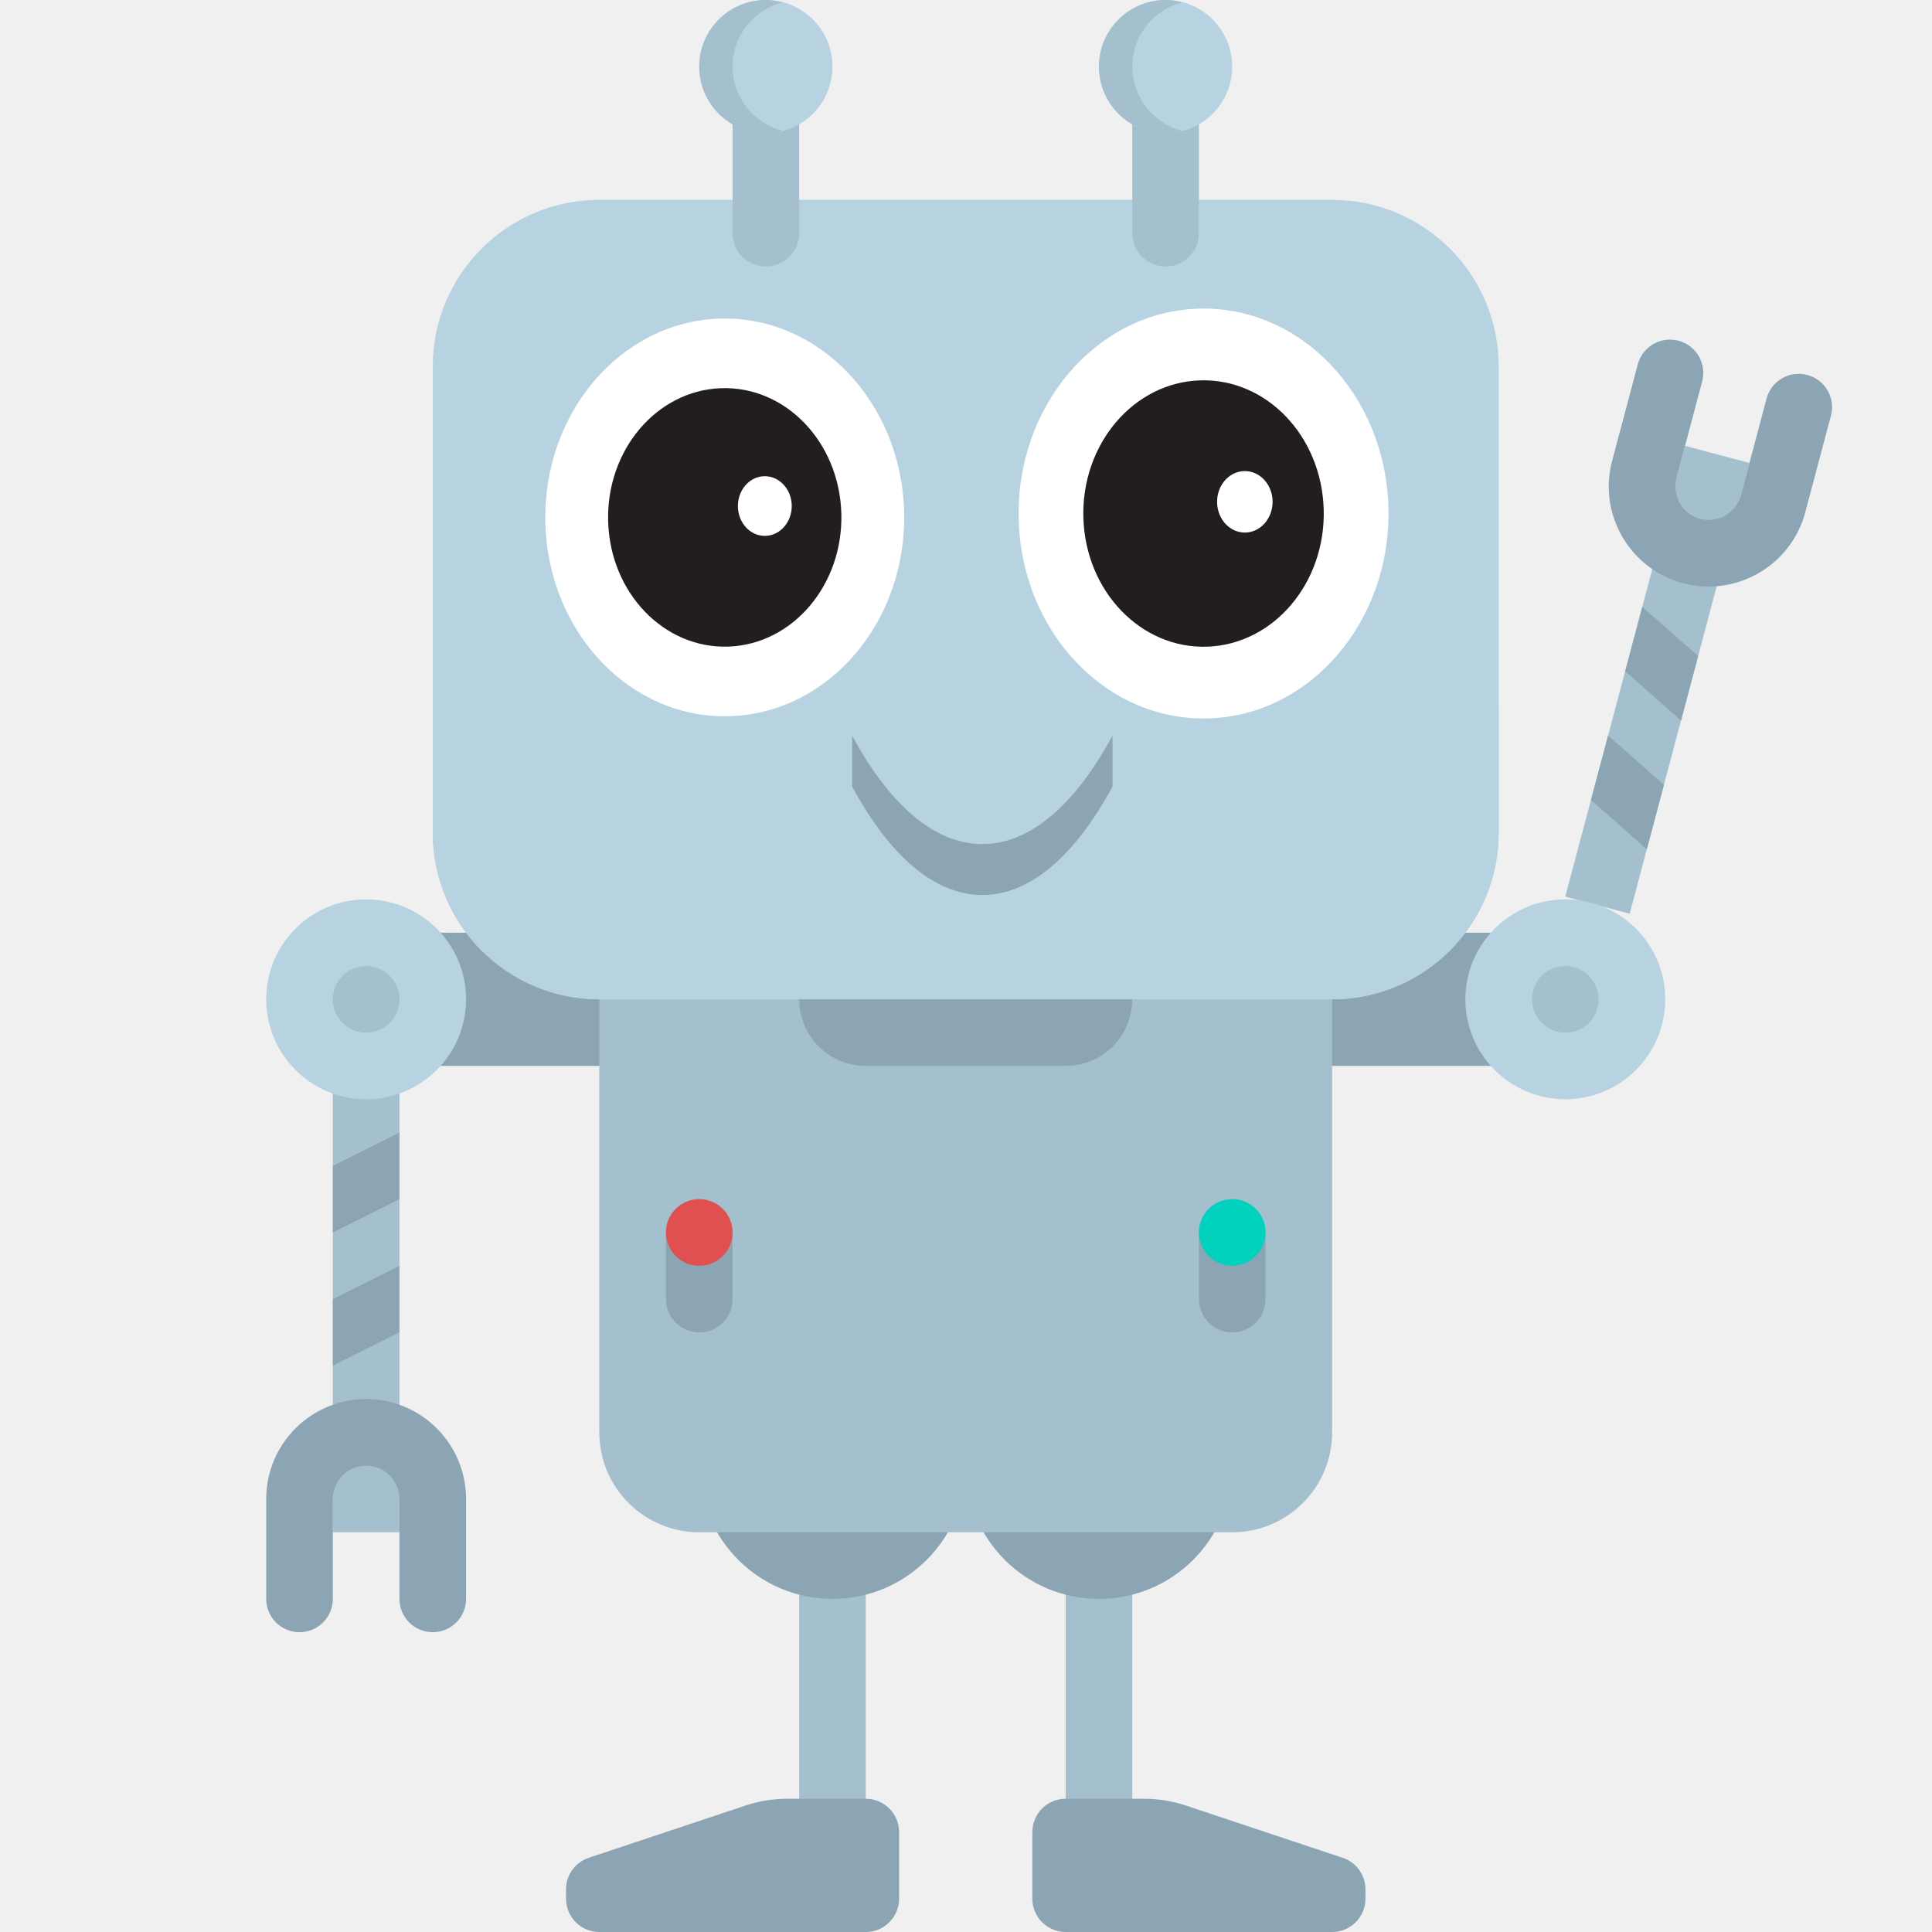
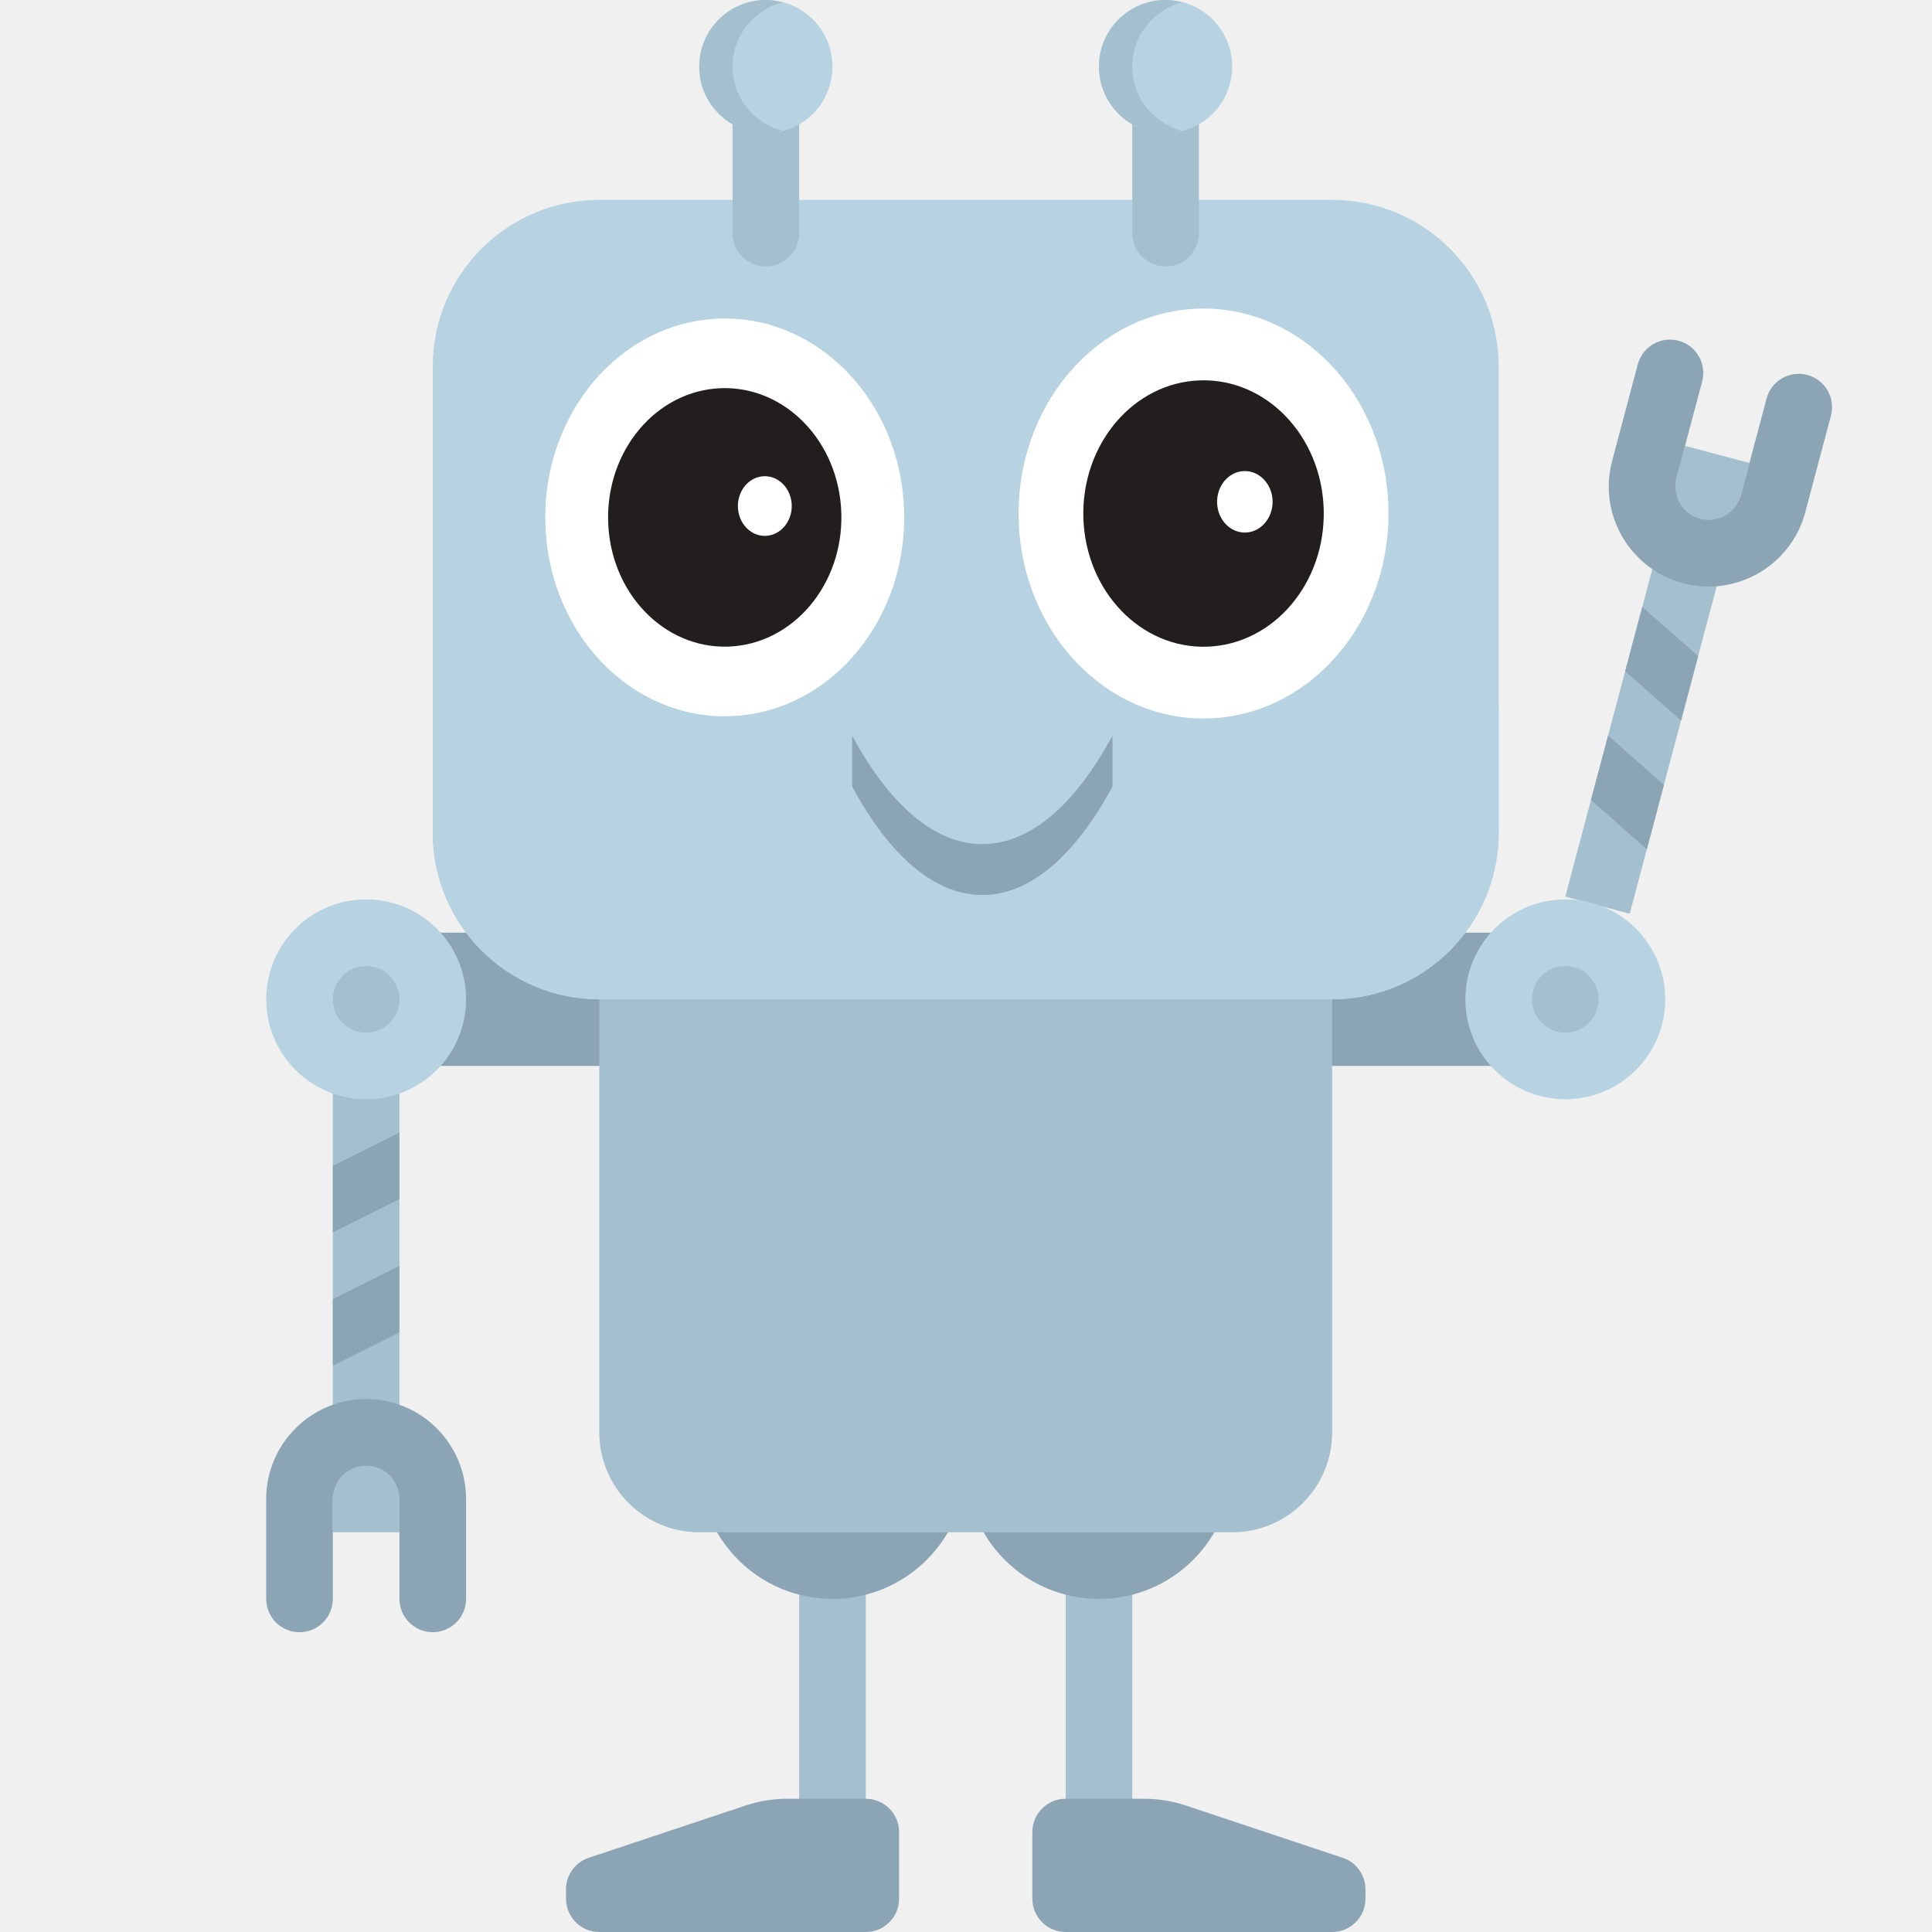
<svg xmlns="http://www.w3.org/2000/svg" version="1.1" id="Layer_1" x="0px" y="0px" width="612px" height="612px" viewBox="26.421 90 612 612" enable-background="new 26.421 90 612 612" xml:space="preserve">
  <g>
    <g>
      <rect x="131.852" y="385.447" fill="#8CA5B4" width="400.965" height="42.207" />
    </g>
  </g>
  <g>
    <g>
      <rect x="363.99" y="585.93" fill="#A4BFCE" width="21.104" height="84.414" />
    </g>
  </g>
  <g>
    <g>
      <path fill="#8CA5B4" d="M448.404,702H363.99c-5.828,0-10.555-4.725-10.555-10.553v-21.104c0-5.828,4.727-10.553,10.555-10.553    h24.805c4.537,0,9.043,0.732,13.348,2.166l49.6,16.533c4.309,1.436,7.215,5.467,7.215,10.008v2.949    C458.955,697.275,454.23,702,448.404,702z" />
    </g>
  </g>
  <g>
    <g>
      <rect x="279.576" y="585.93" fill="#A4BFCE" width="21.104" height="84.414" />
    </g>
  </g>
  <g>
    <g>
      <circle fill="#8CA5B4" cx="290.127" cy="554.275" r="42.207" />
    </g>
  </g>
  <g>
    <g>
      <circle fill="#8CA5B4" cx="374.541" cy="554.275" r="42.207" />
    </g>
  </g>
  <g>
    <g>
      <rect x="131.852" y="427.654" fill="#A4BFCE" width="21.104" height="147.725" />
    </g>
  </g>
  <g>
    <g>
      <circle fill="#B7D3E2" cx="142.403" cy="406.552" r="31.655" />
    </g>
  </g>
  <g>
    <g>
      <circle fill="#A4BFCE" cx="142.403" cy="406.552" r="10.552" />
    </g>
  </g>
  <g>
    <g>
      <polygon fill="#8CA5B4" points="152.956,512.068 131.852,522.621 131.852,501.518 152.956,490.965   " />
    </g>
  </g>
  <g>
    <g>
      <polygon fill="#8CA5B4" points="152.956,469.861 131.852,480.414 131.852,459.311 152.956,448.758   " />
    </g>
  </g>
  <g>
    <g>
      <path fill="#8CA5B4" d="M163.506,607.033c-5.833,0-10.552-4.719-10.552-10.551v-31.656c0-5.82-4.729-10.551-10.552-10.551    c-5.822,0-10.552,4.729-10.552,10.551v31.656c0,5.832-4.719,10.551-10.552,10.551s-10.552-4.719-10.552-10.551v-31.656    c0-17.455,14.2-31.654,31.655-31.654s31.655,14.199,31.655,31.654v31.656C174.059,602.314,169.339,607.033,163.506,607.033z" />
    </g>
  </g>
  <g>
    <g>
      <rect x="540.887" y="231.481" transform="matrix(-0.9665 -0.2568 0.2568 -0.9665 1005.98 742.0677)" fill="#A4BFCE" width="21.108" height="147.739" />
    </g>
  </g>
  <g>
    <g>
      <circle fill="#B7D3E2" cx="522.266" cy="406.552" r="31.655" />
    </g>
  </g>
  <g>
    <g>
      <circle fill="#A4BFCE" cx="522.266" cy="406.552" r="10.552" />
    </g>
  </g>
  <g>
    <g>
      <polygon fill="#8CA5B4" points="564.34,297.843 546.652,282.227 541.232,302.623 558.92,318.241   " />
    </g>
  </g>
  <g>
    <g>
      <polygon fill="#8CA5B4" points="553.5,338.635 535.813,323.019 530.395,343.415 548.082,359.031   " />
    </g>
  </g>
  <g>
    <g>
      <path fill="#8CA5B4" d="M558.131,197.935c5.637,1.498,8.986,7.271,7.488,12.908l-8.129,30.594    c-1.494,5.626,1.859,11.413,7.486,12.908c5.625,1.494,11.412-1.862,12.906-7.488l8.131-30.594    c1.496-5.637,7.271-8.986,12.906-7.488c5.637,1.498,8.986,7.27,7.488,12.908l-8.129,30.594    c-4.482,16.87-21.854,26.947-38.725,22.464c-16.871-4.483-26.949-21.853-22.467-38.722l8.131-30.594    C546.721,199.786,552.494,196.438,558.131,197.935z" />
    </g>
  </g>
  <g>
    <g>
      <path fill="#A4BFCE" d="M416.748,575.379H247.92c-17.483,0-31.655-14.172-31.655-31.654V406.551h232.139v137.174    C448.404,561.207,434.23,575.379,416.748,575.379z" />
    </g>
  </g>
  <g>
    <g>
      <g>
        <path fill="#B7D3E2" d="M448.404,406.551H216.266c-29.137,0-52.759-23.621-52.759-52.758V206.068     c0-29.137,23.622-52.758,52.759-52.758h232.139c29.137,0,52.758,23.621,52.758,52.758v147.725     C501.162,382.93,477.541,406.551,448.404,406.551z" />
      </g>
    </g>
    <g>
      <g>
        <path fill="#B7D3E2" d="M332.334,353.793c-62.791,0-120.964-14.735-168.828-39.786v39.786c0,29.137,23.622,52.758,52.759,52.758     h232.139c29.137,0,52.758-23.621,52.758-52.758v-39.786C453.299,339.058,395.125,353.793,332.334,353.793z" />
      </g>
    </g>
    <g>
      <g>
        <path fill="#7891A0" d="M263.749,301.035L263.749,301.035c-8.741,0-15.827-7.087-15.827-15.828v-21.104     c0-8.741,7.086-15.828,15.827-15.828l0,0c8.741,0,15.828,7.087,15.828,15.828v21.104     C279.576,293.948,272.489,301.035,263.749,301.035z" />
      </g>
    </g>
    <g>
      <g>
        <path fill="#7891A0" d="M400.92,301.035L400.92,301.035c-8.74,0-15.826-7.087-15.826-15.828v-21.104     c0-8.741,7.086-15.828,15.826-15.828l0,0c8.742,0,15.828,7.087,15.828,15.828v21.104     C416.748,293.948,409.662,301.035,400.92,301.035z" />
      </g>
    </g>
    <g>
      <g>
        <path fill="#8CA5B4" d="M337.59,357.377c-15.339,0-29.55-12.726-41.243-34.358v16.134c11.693,21.633,25.904,34.359,41.243,34.359     c15.339,0,29.55-12.727,41.244-34.359v-16.134C367.141,344.651,352.93,357.377,337.59,357.377z" />
      </g>
    </g>
    <g>
      <g>
        <path fill="#A4BFCE" d="M269.023,174.414L269.023,174.414c-5.827,0-10.552-4.725-10.552-10.552v-42.207     c0-5.827,4.725-10.552,10.552-10.552l0,0c5.827,0,10.552,4.725,10.552,10.552v42.207     C279.576,169.688,274.852,174.414,269.023,174.414z" />
      </g>
    </g>
    <g>
      <g>
        <circle fill="#B7D3E2" cx="269.023" cy="111.104" r="21.104" />
      </g>
    </g>
    <g>
      <g>
        <path fill="#A4BFCE" d="M258.473,111.104c0-9.822,6.742-18.004,15.828-20.357c-1.696-0.44-3.443-0.747-5.277-0.747     c-11.654,0-21.103,9.448-21.103,21.104c0,11.654,9.449,21.104,21.103,21.104c1.833,0,3.58-0.308,5.276-0.747     C265.213,129.106,258.473,120.925,258.473,111.104z" />
      </g>
    </g>
    <g>
      <g>
        <path fill="#A4BFCE" d="M395.645,174.414L395.645,174.414c-5.824,0-10.551-4.725-10.551-10.552v-42.207     c0-5.827,4.727-10.552,10.551-10.552l0,0c5.828,0,10.555,4.725,10.555,10.552v42.207     C406.197,169.688,401.473,174.414,395.645,174.414z" />
      </g>
    </g>
    <g>
      <g>
        <circle fill="#B7D3E2" cx="395.645" cy="111.104" r="21.104" />
      </g>
    </g>
    <g>
      <g>
        <path fill="#A4BFCE" d="M385.094,111.104c0-9.822,6.74-18.004,15.826-20.357c-1.695-0.44-3.441-0.747-5.275-0.747     c-11.65,0-21.104,9.448-21.104,21.104c0,11.654,9.449,21.104,21.104,21.104c1.834,0,3.58-0.308,5.275-0.747     C391.834,129.106,385.094,120.925,385.094,111.104z" />
      </g>
    </g>
  </g>
  <g>
    <g>
-       <path fill="#8CA5B4" d="M363.99,427.654h-63.314c-11.656,0-21.104-9.447-21.104-21.104l0,0H385.09l0,0    C385.094,418.207,375.645,427.654,363.99,427.654z" />
-     </g>
-   </g>
-   <g>
-     <g>
-       <path fill="#8CA5B4" d="M416.748,512.068L416.748,512.068c-5.826,0-10.551-4.727-10.551-10.555V480.41    c0-5.826,4.725-10.551,10.551-10.551l0,0c5.828,0,10.553,4.725,10.553,10.551v21.104    C427.301,507.344,422.576,512.068,416.748,512.068z" />
-     </g>
-   </g>
-   <g>
-     <g>
-       <path fill="#00D2BE" d="M416.748,490.965L416.748,490.965c-5.826,0-10.551-4.725-10.551-10.551l0,0    c0-5.828,4.725-10.553,10.551-10.553l0,0c5.828,0,10.553,4.725,10.553,10.553l0,0C427.301,486.24,422.576,490.965,416.748,490.965    z" />
-     </g>
-   </g>
-   <g>
-     <g>
-       <path fill="#8CA5B4" d="M247.92,512.068L247.92,512.068c-5.828,0-10.552-4.727-10.552-10.555V480.41    c0-5.826,4.724-10.551,10.552-10.551l0,0c5.827,0,10.551,4.725,10.551,10.551v21.104    C258.473,507.344,253.749,512.068,247.92,512.068z" />
-     </g>
-   </g>
-   <g>
-     <g>
-       <path fill="#E15050" d="M247.92,490.965L247.92,490.965c-5.828,0-10.552-4.725-10.552-10.551l0,0    c0-5.828,4.724-10.553,10.552-10.553l0,0c5.827,0,10.551,4.725,10.551,10.553l0,0C258.473,486.24,253.749,490.965,247.92,490.965z    " />
-     </g>
+ 	</g>
  </g>
  <g>
    <g>
      <path fill="#8CA5B4" d="M216.266,702h84.414c5.827,0,10.552-4.725,10.552-10.553v-21.104c0-5.828-4.725-10.553-10.552-10.553    h-24.806c-4.536,0-9.043,0.732-13.347,2.166L212.93,678.49c-4.309,1.436-7.214,5.467-7.214,10.008v2.949    C205.713,697.275,210.438,702,216.266,702z" />
    </g>
  </g>
  <g>
    <g>
      <path fill="#FFFFFF" d="M312.82,251.892c1.003,34.776-23.628,63.866-55.011,64.969c-31.381,1.12-57.632-26.177-58.634-60.951    c-1.002-34.776,23.624-63.864,55.008-64.977C285.566,189.819,311.824,217.113,312.82,251.892z" />
      <path fill="#221E1D" d="M292.931,252.592c0.655,22.604-15.354,41.513-35.756,42.233c-20.398,0.721-37.46-17.011-38.11-39.618    c-0.654-22.609,15.355-41.521,35.753-42.237C275.215,212.248,292.277,229.985,292.931,252.592z" />
    </g>
    <path fill="#FFFFFF" d="M277.221,249.997c0.14,5.215-3.547,9.582-8.257,9.749c-4.706,0.164-8.645-3.931-8.794-9.146   c-0.148-5.223,3.544-9.581,8.25-9.749C273.125,240.688,277.063,244.782,277.221,249.997z" />
  </g>
  <g>
    <g>
      <path fill="#FFFFFF" d="M466.227,250.602c1.033,35.84-24.352,65.819-56.691,66.957c-32.34,1.154-59.397-26.978-60.426-62.815    c-1.035-35.84,24.344-65.818,56.688-66.965C438.139,186.631,465.199,214.759,466.227,250.602z" />
      <path fill="#221E1D" d="M445.73,251.325c0.674,23.294-15.824,42.782-36.852,43.524c-21.021,0.743-38.605-17.531-39.277-40.829    c-0.672-23.301,15.826-42.791,36.85-43.529C427.473,209.746,445.057,228.026,445.73,251.325z" />
    </g>
    <path fill="#FFFFFF" d="M429.539,248.649c0.143,5.375-3.656,9.874-8.512,10.047c-4.852,0.169-8.908-4.051-9.063-9.425   c-0.154-5.383,3.652-9.874,8.502-10.046C425.316,239.055,429.377,243.275,429.539,248.649z" />
  </g>
</svg>
